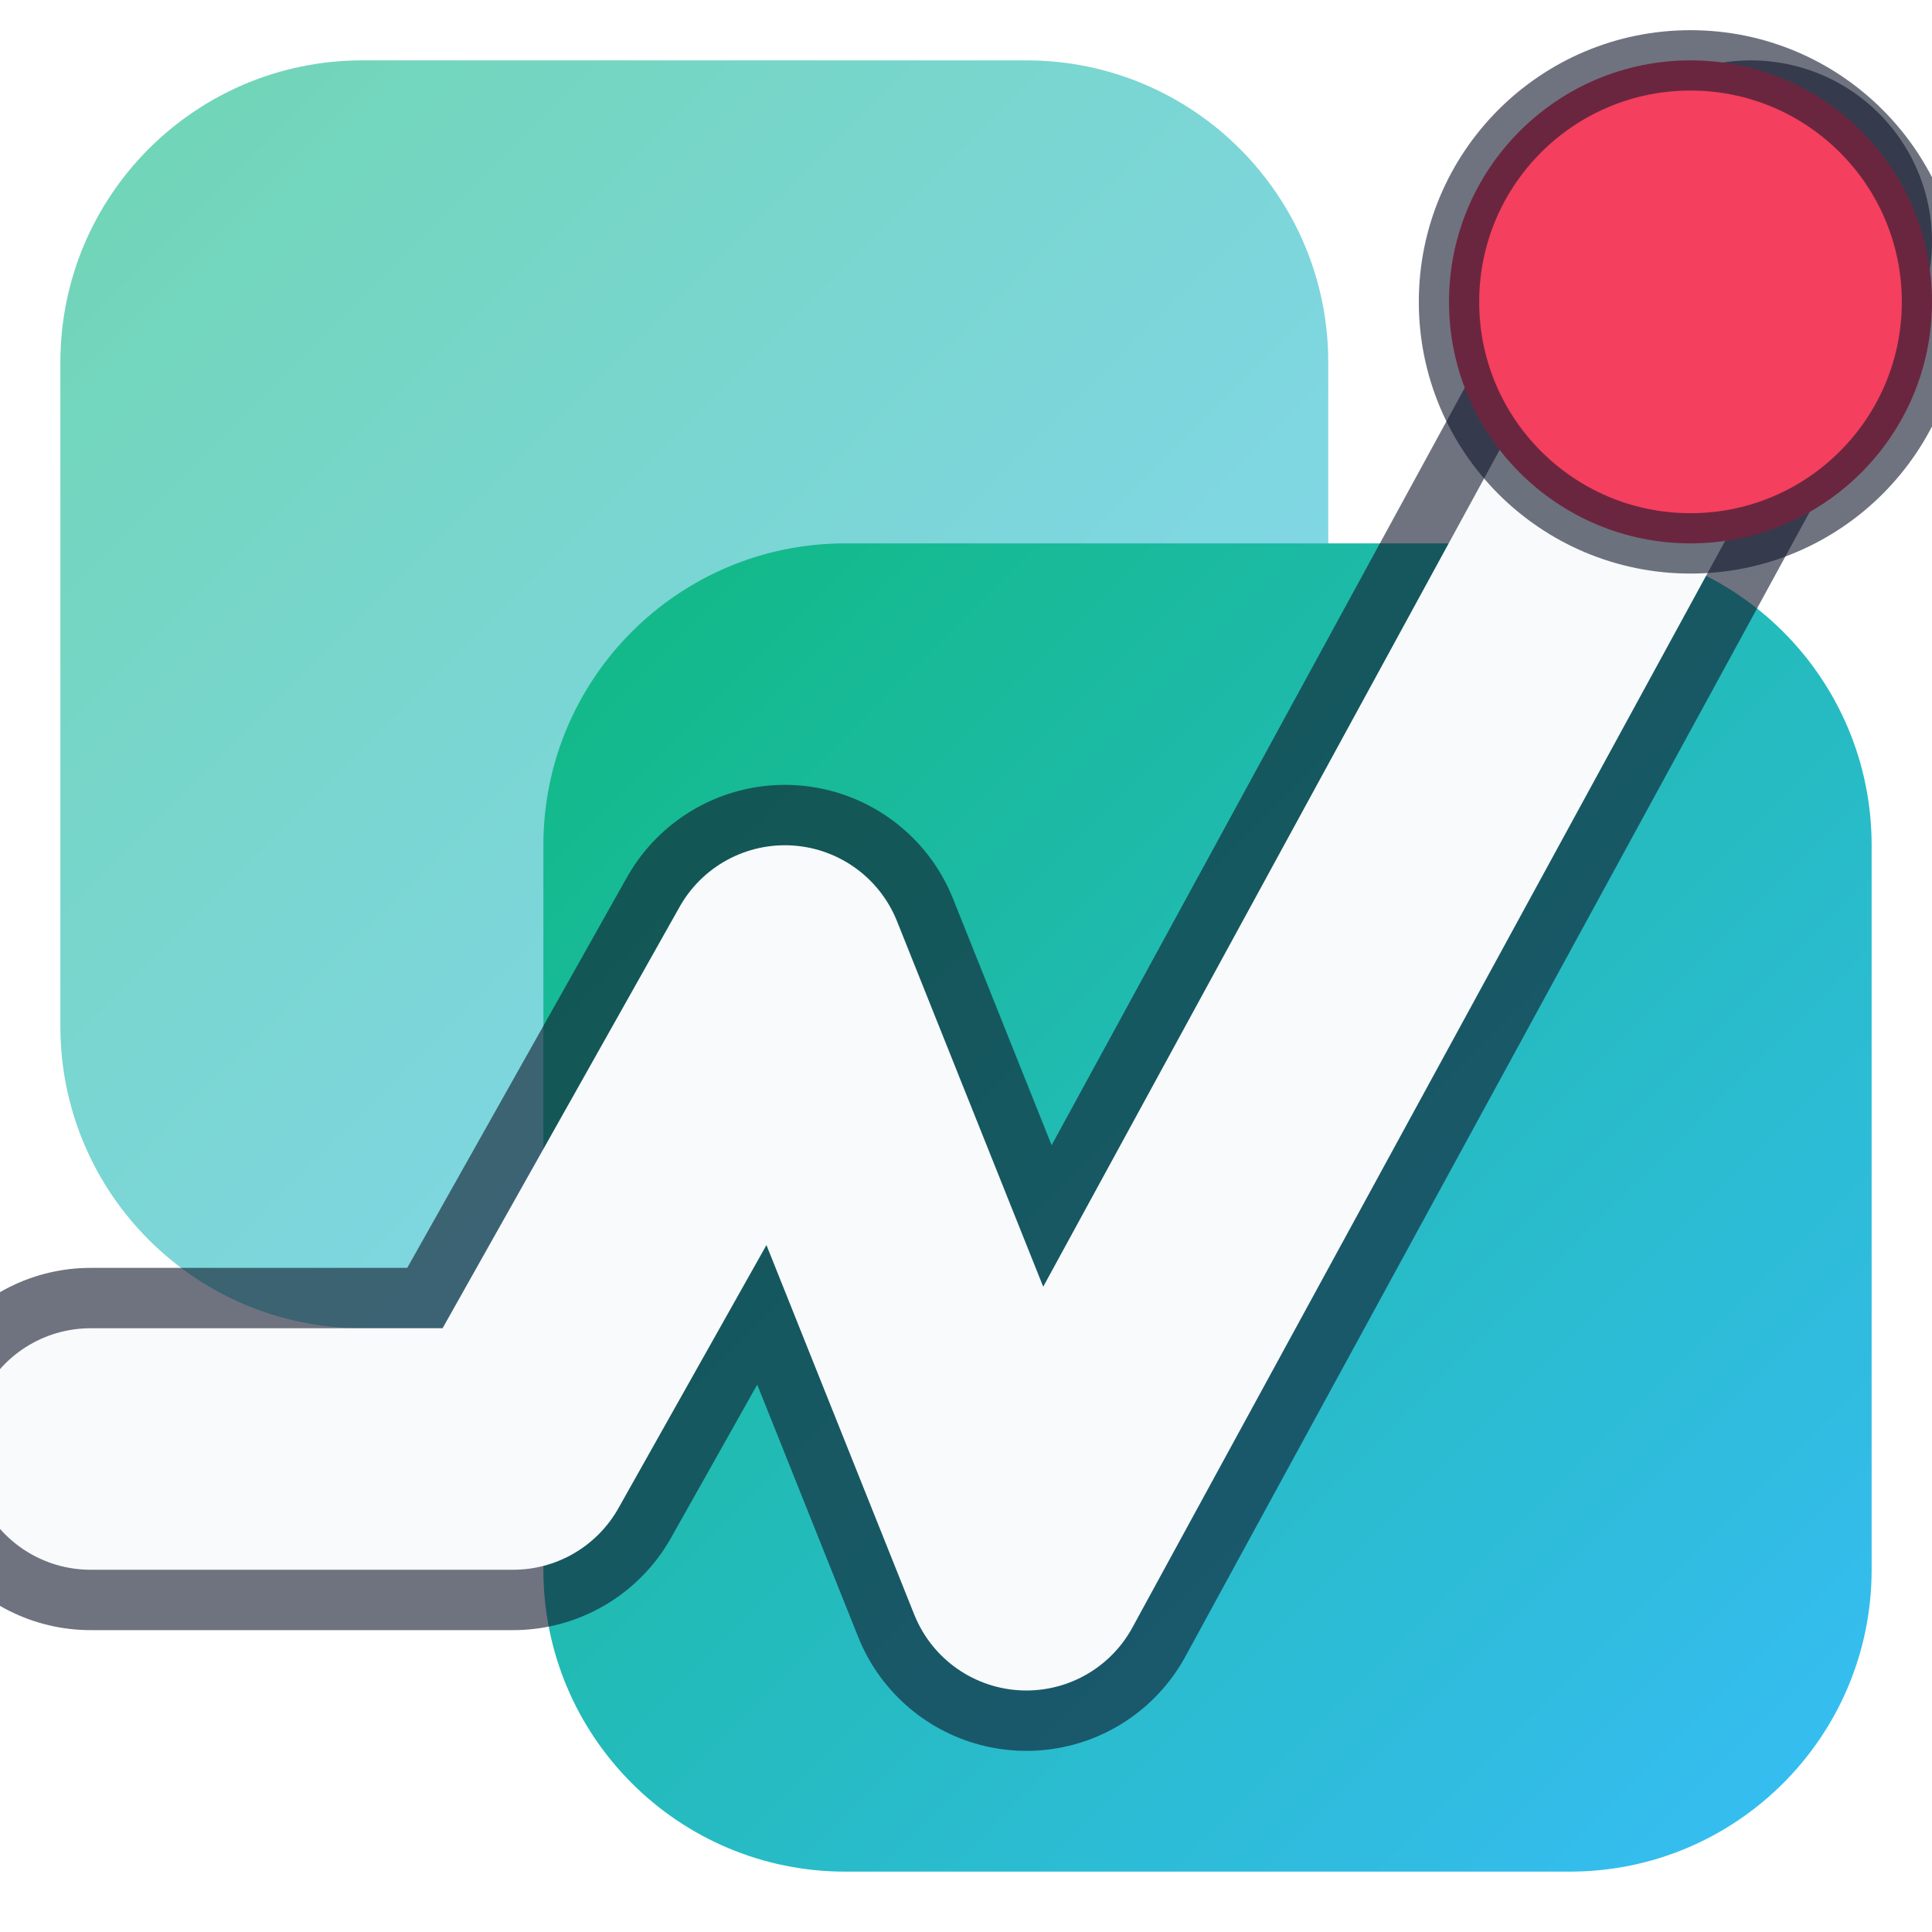
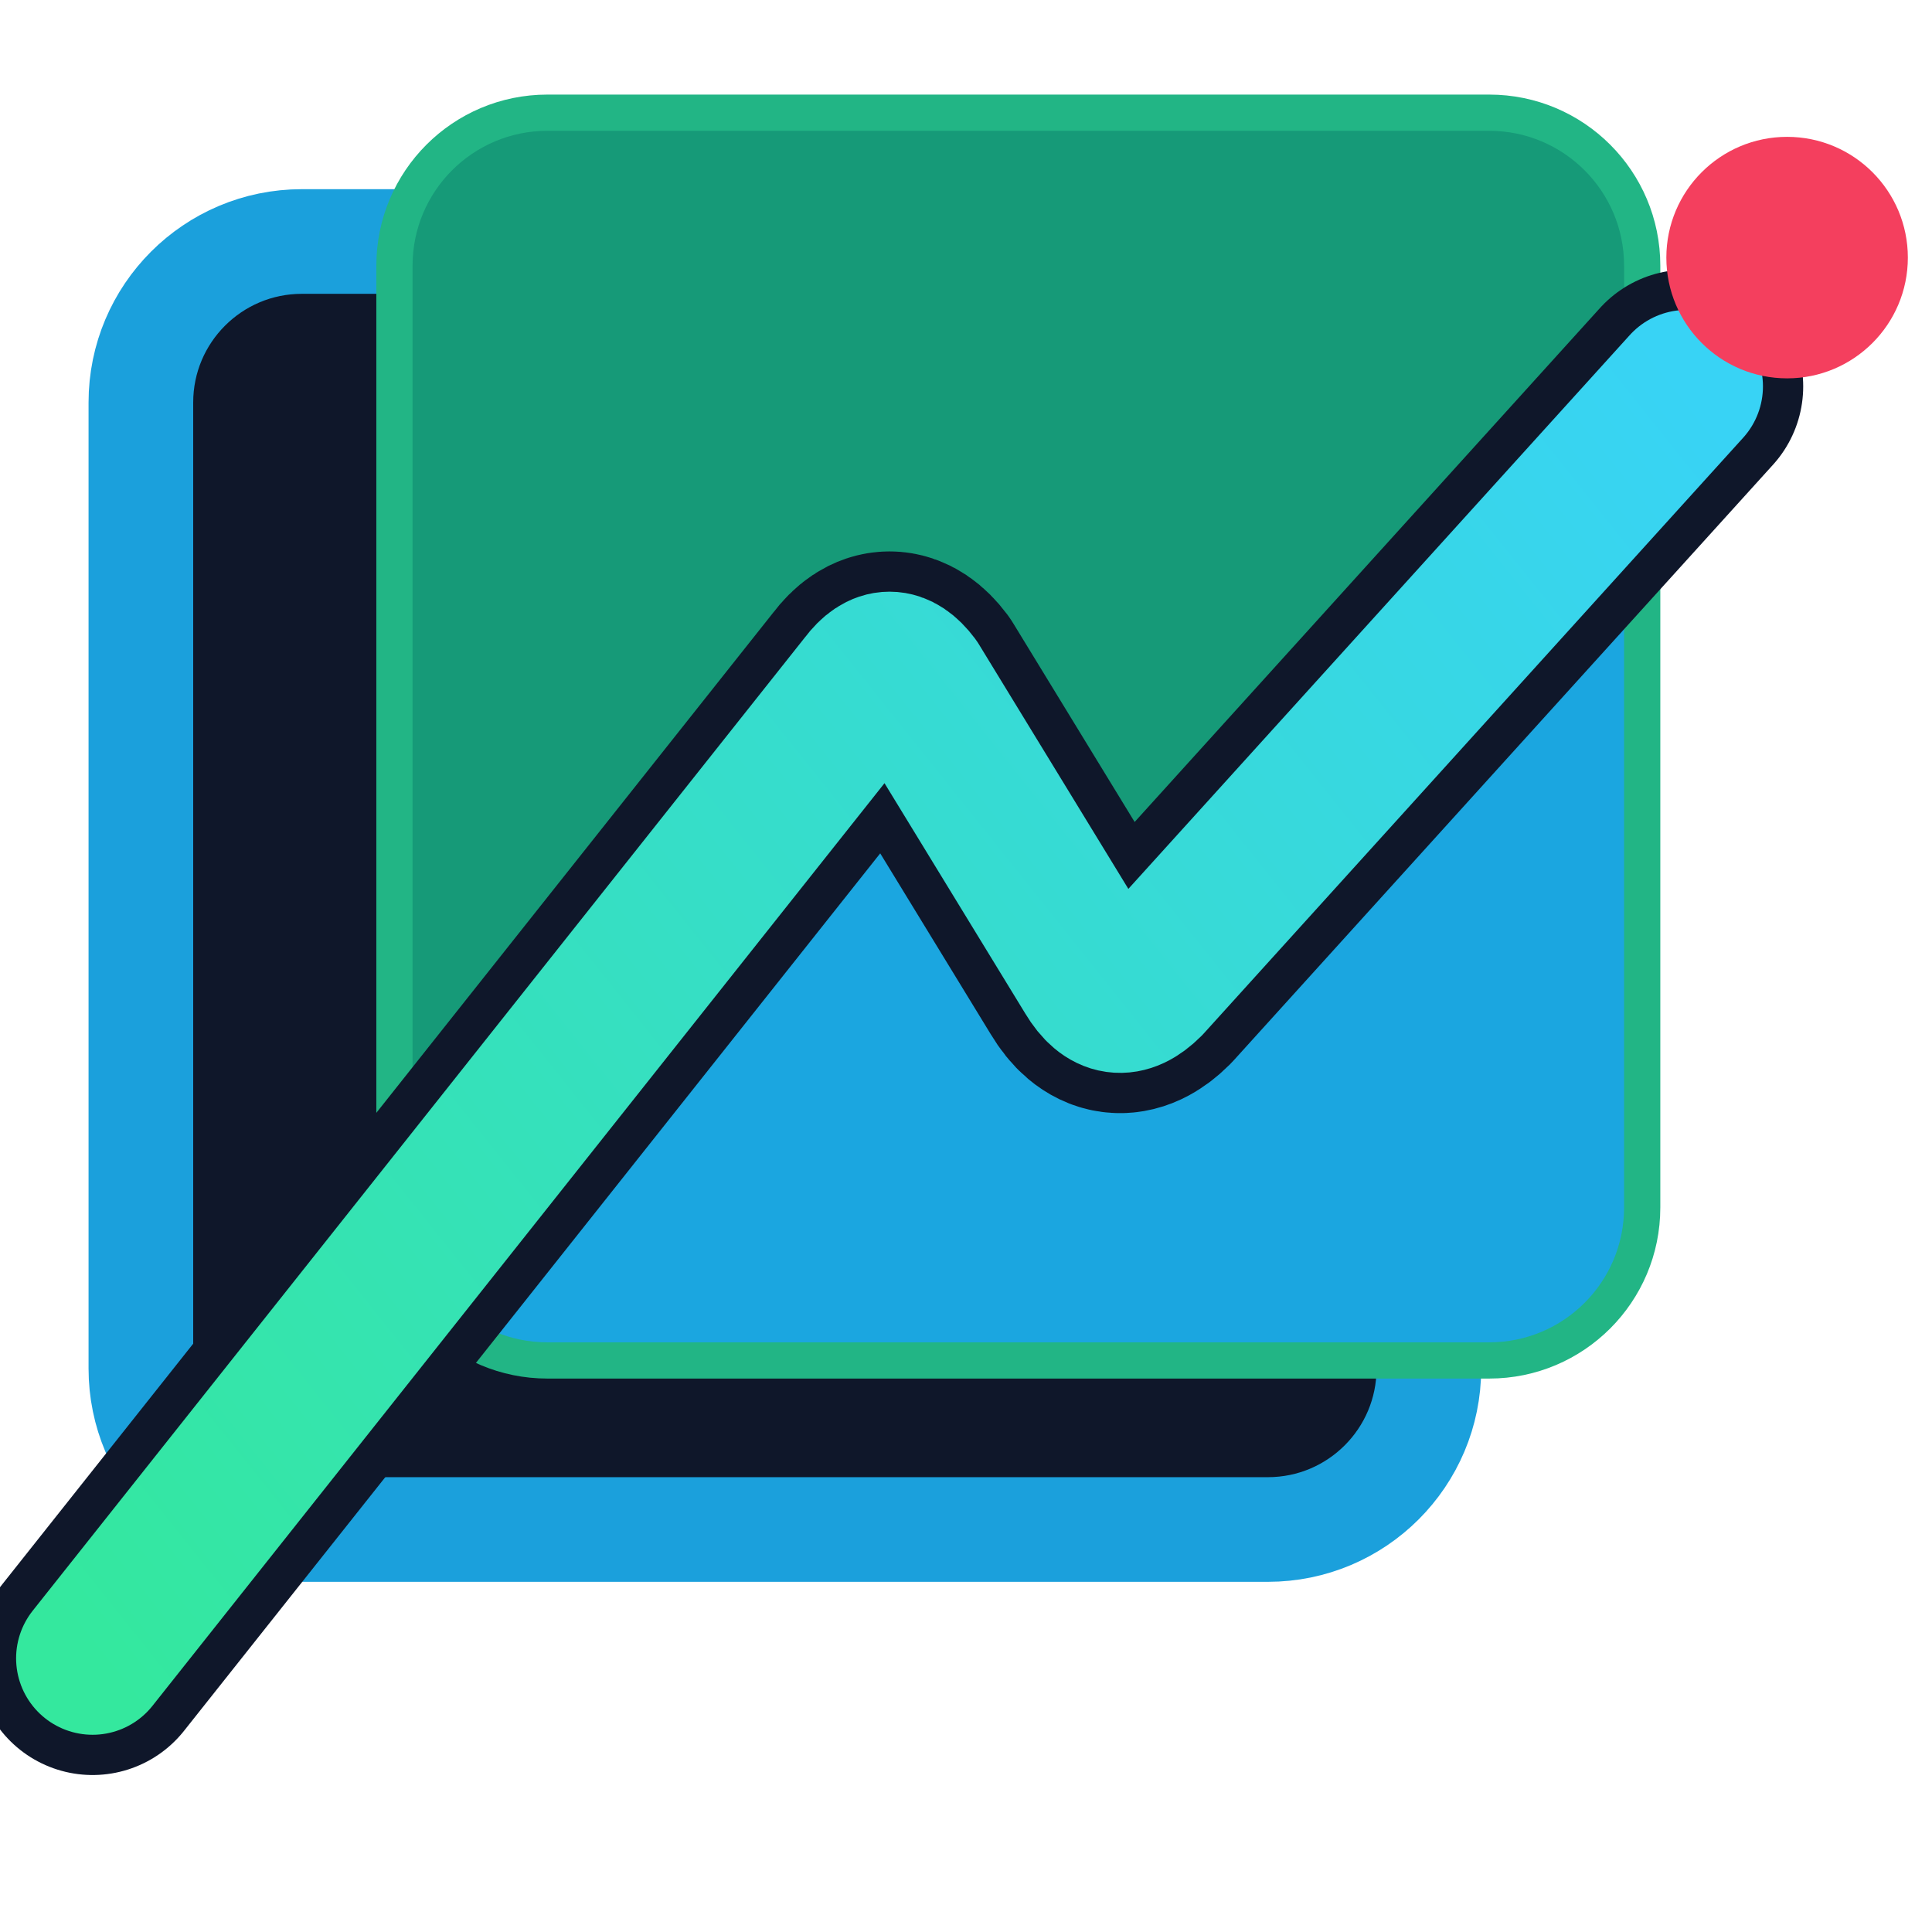
- <svg xmlns="http://www.w3.org/2000/svg" viewBox="0 0 64 64" fill="none">
+ <svg xmlns="http://www.w3.org/2000/svg" viewBox="245 330 480 480" width="64" height="64" role="img" aria-label="SaudaPulse">
  <defs>
-     <linearGradient id="g" x1="0" y1="0" x2="1" y2="1">
-       <stop offset="0" stop-color="#10B981" />
-       <stop offset="1" stop-color="#38BDF8" />
+     <linearGradient id="sp-line" gradientUnits="userSpaceOnUse" x1="268" y1="742" x2="664" y2="426">
+       <stop offset="0" stop-color="#34E89E" />
+       <stop offset="1" stop-color="#38D3F5" />
    </linearGradient>
+     <clipPath id="sp-front">
+       <rect x="343" y="358" width="310" height="310" rx="38" />
+     </clipPath>
+     <filter id="sp-glow" x="-30%" y="-30%" width="160%" height="160%">
+       <feGaussianBlur stdDeviation="6" />
+     </filter>
  </defs>
-   <rect x="2" y="2" width="42" height="42" rx="10" fill="url(#g)" opacity="0.6" />
-   <rect x="18" y="18" width="44" height="44" rx="10" fill="url(#g)" />
-   <path d="M3 48H17L26 32L34 52L58 8" stroke="#0F172A" stroke-opacity="0.6" stroke-width="12" stroke-linecap="round" stroke-linejoin="round" />
-   <path d="M3 48H17L26 32L34 52L58 8" stroke="#F8FAFC" stroke-width="8" stroke-linecap="round" stroke-linejoin="round" />
-   <circle cx="56" cy="10" r="8" fill="#F43F5E" stroke="#0F172A" stroke-opacity="0.6" stroke-width="2" />
+   <rect x="280" y="390" width="320" height="320" rx="40" fill="#0F172A" stroke="#1BA0DC" stroke-width="26" />
+   <rect x="343" y="358" width="310" height="310" rx="38" fill="#1BA6E0" />
+   <g clip-path="url(#sp-front)">
+     <path d="M330 345 H670 V420 L530 574 Q522 582 516 572 L472 500 Q466 492 460 500 L330 664 Z" fill="#169A78" />
+   </g>
+   <rect x="343" y="358" width="310" height="310" rx="38" fill="none" stroke="#22B585" stroke-width="9" />
+   <path d="M268 742 L460 500 Q466 492 472 500 L516 572 Q522 582 530 574 L664 426" fill="none" stroke="#0F172A" stroke-width="58" stroke-linecap="round" stroke-linejoin="round" />
+   <path d="M268 742 L460 500 Q466 492 472 500 L516 572 Q522 582 530 574 L664 426" fill="none" stroke="url(#sp-line)" stroke-width="38" stroke-linecap="round" stroke-linejoin="round" />
+   <circle cx="689" cy="394" r="30" fill="#F43F5E" />
</svg>
